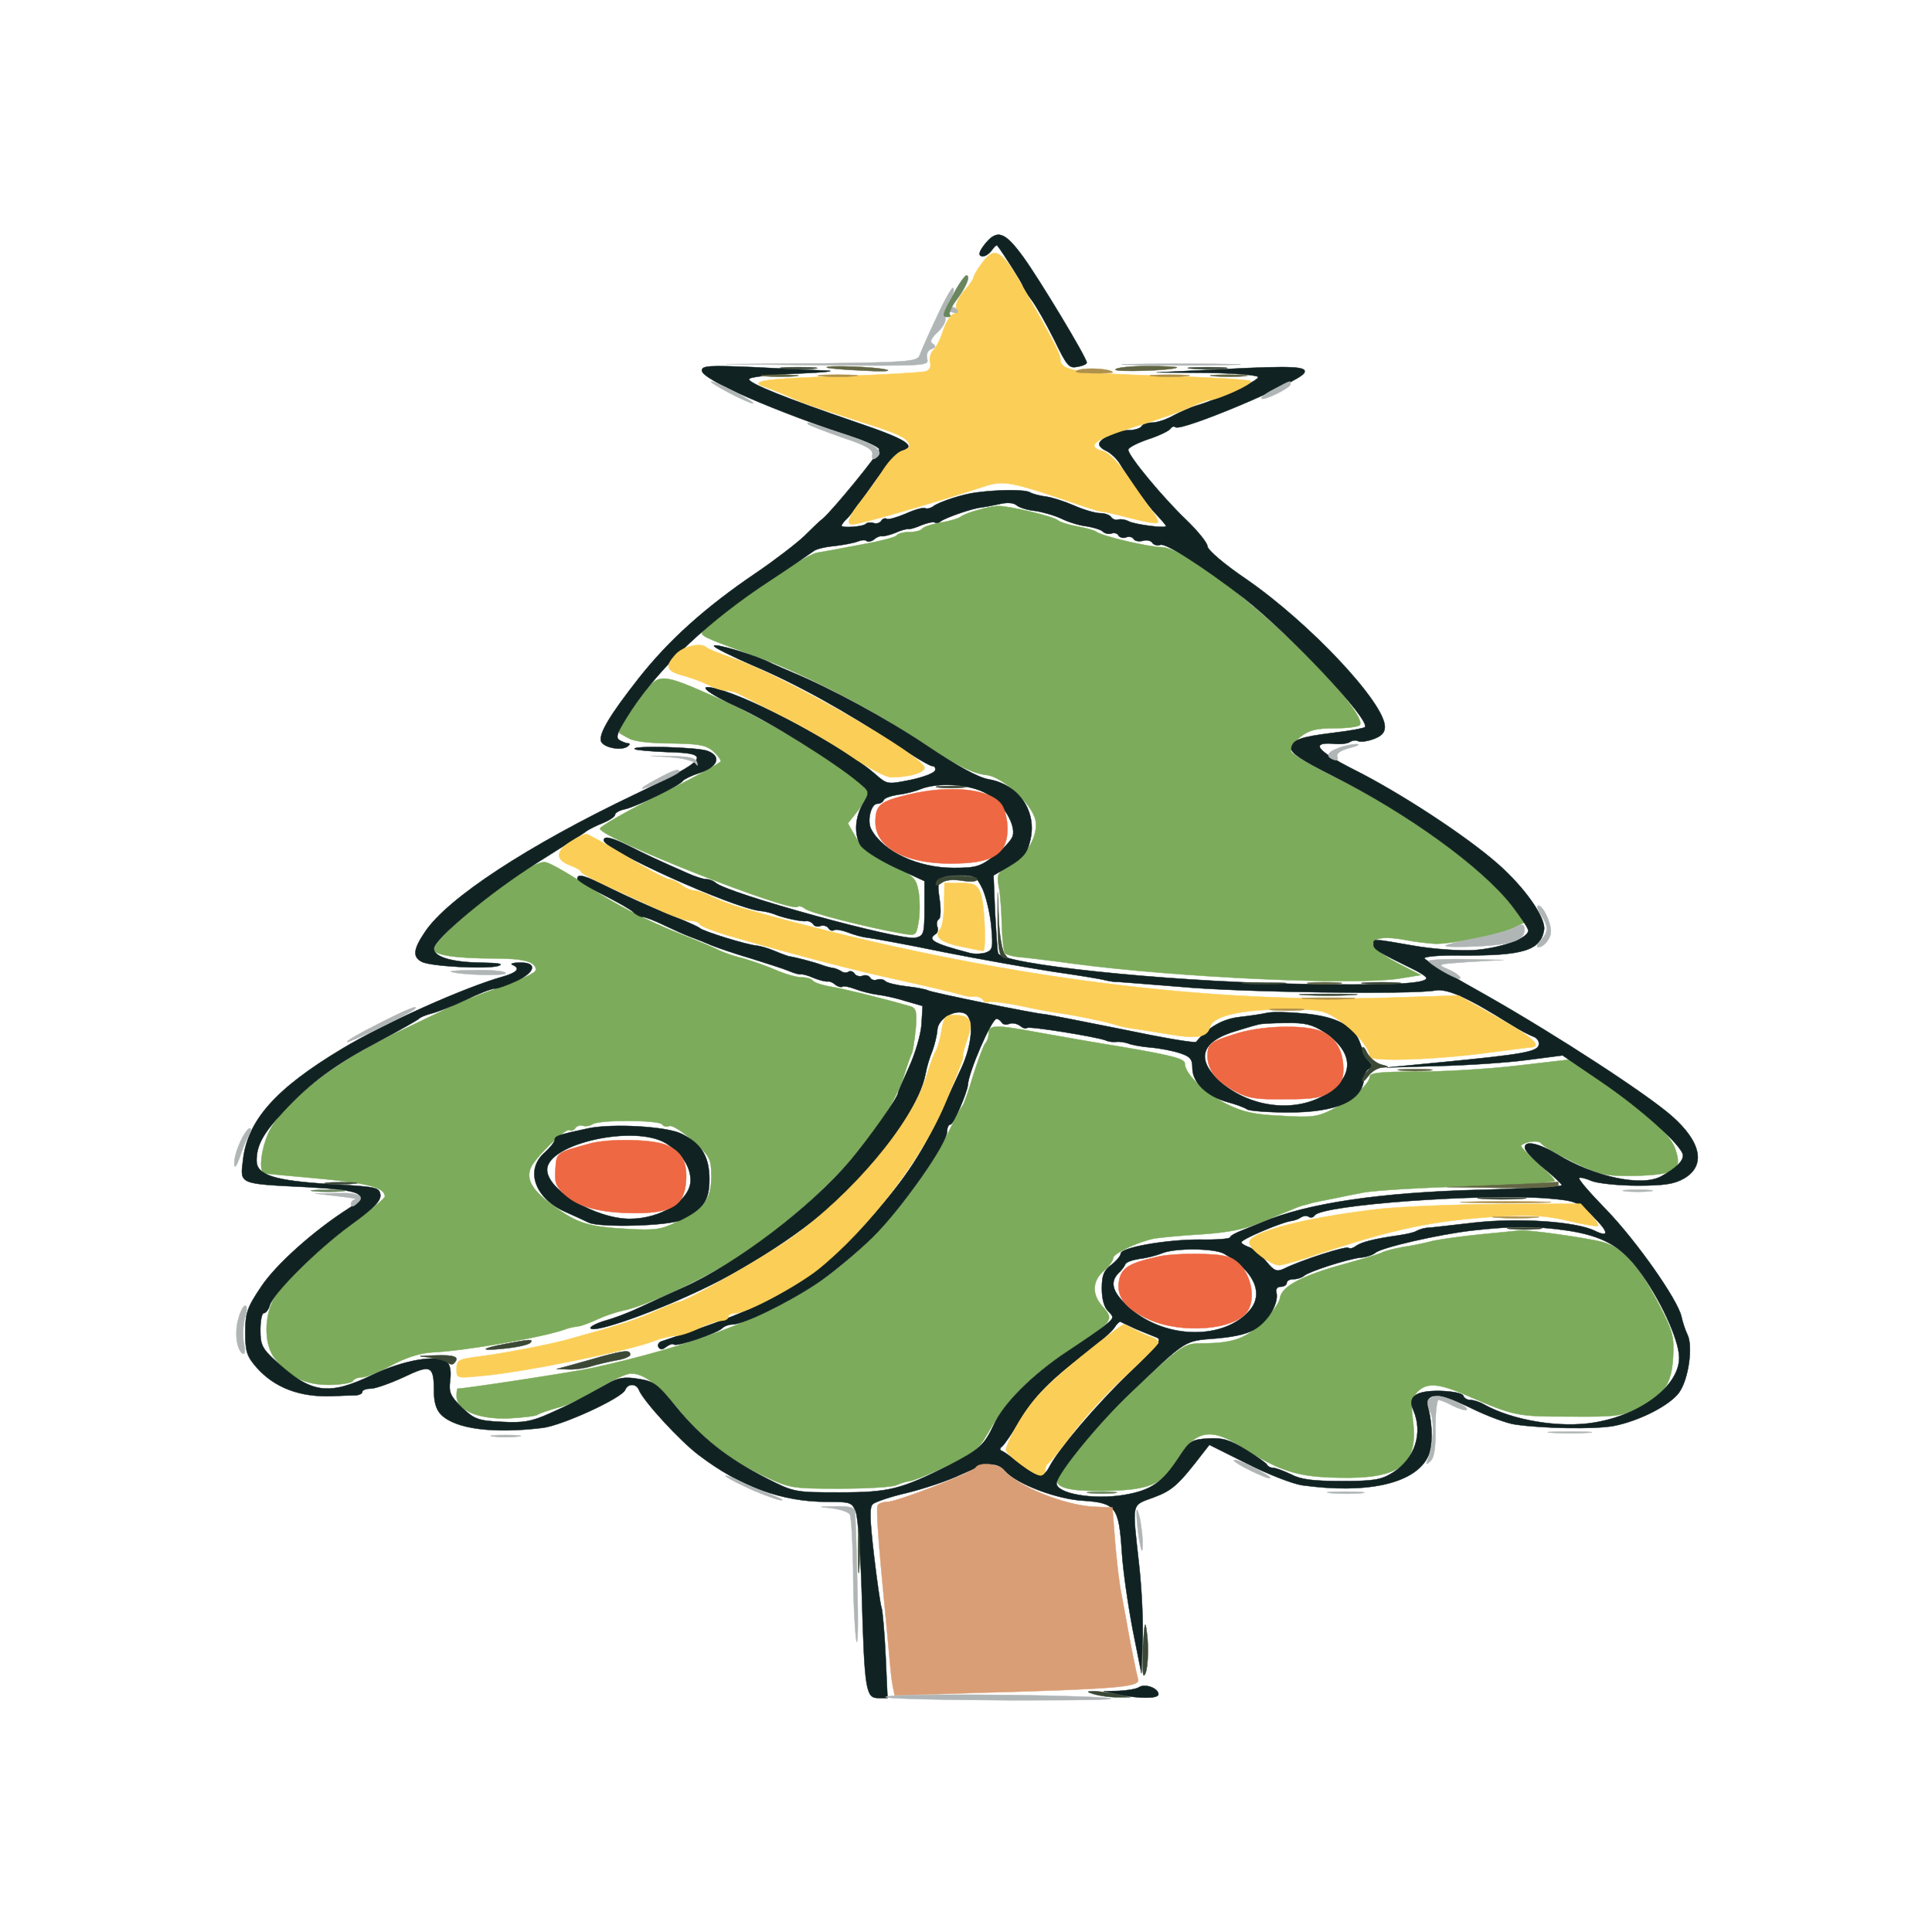
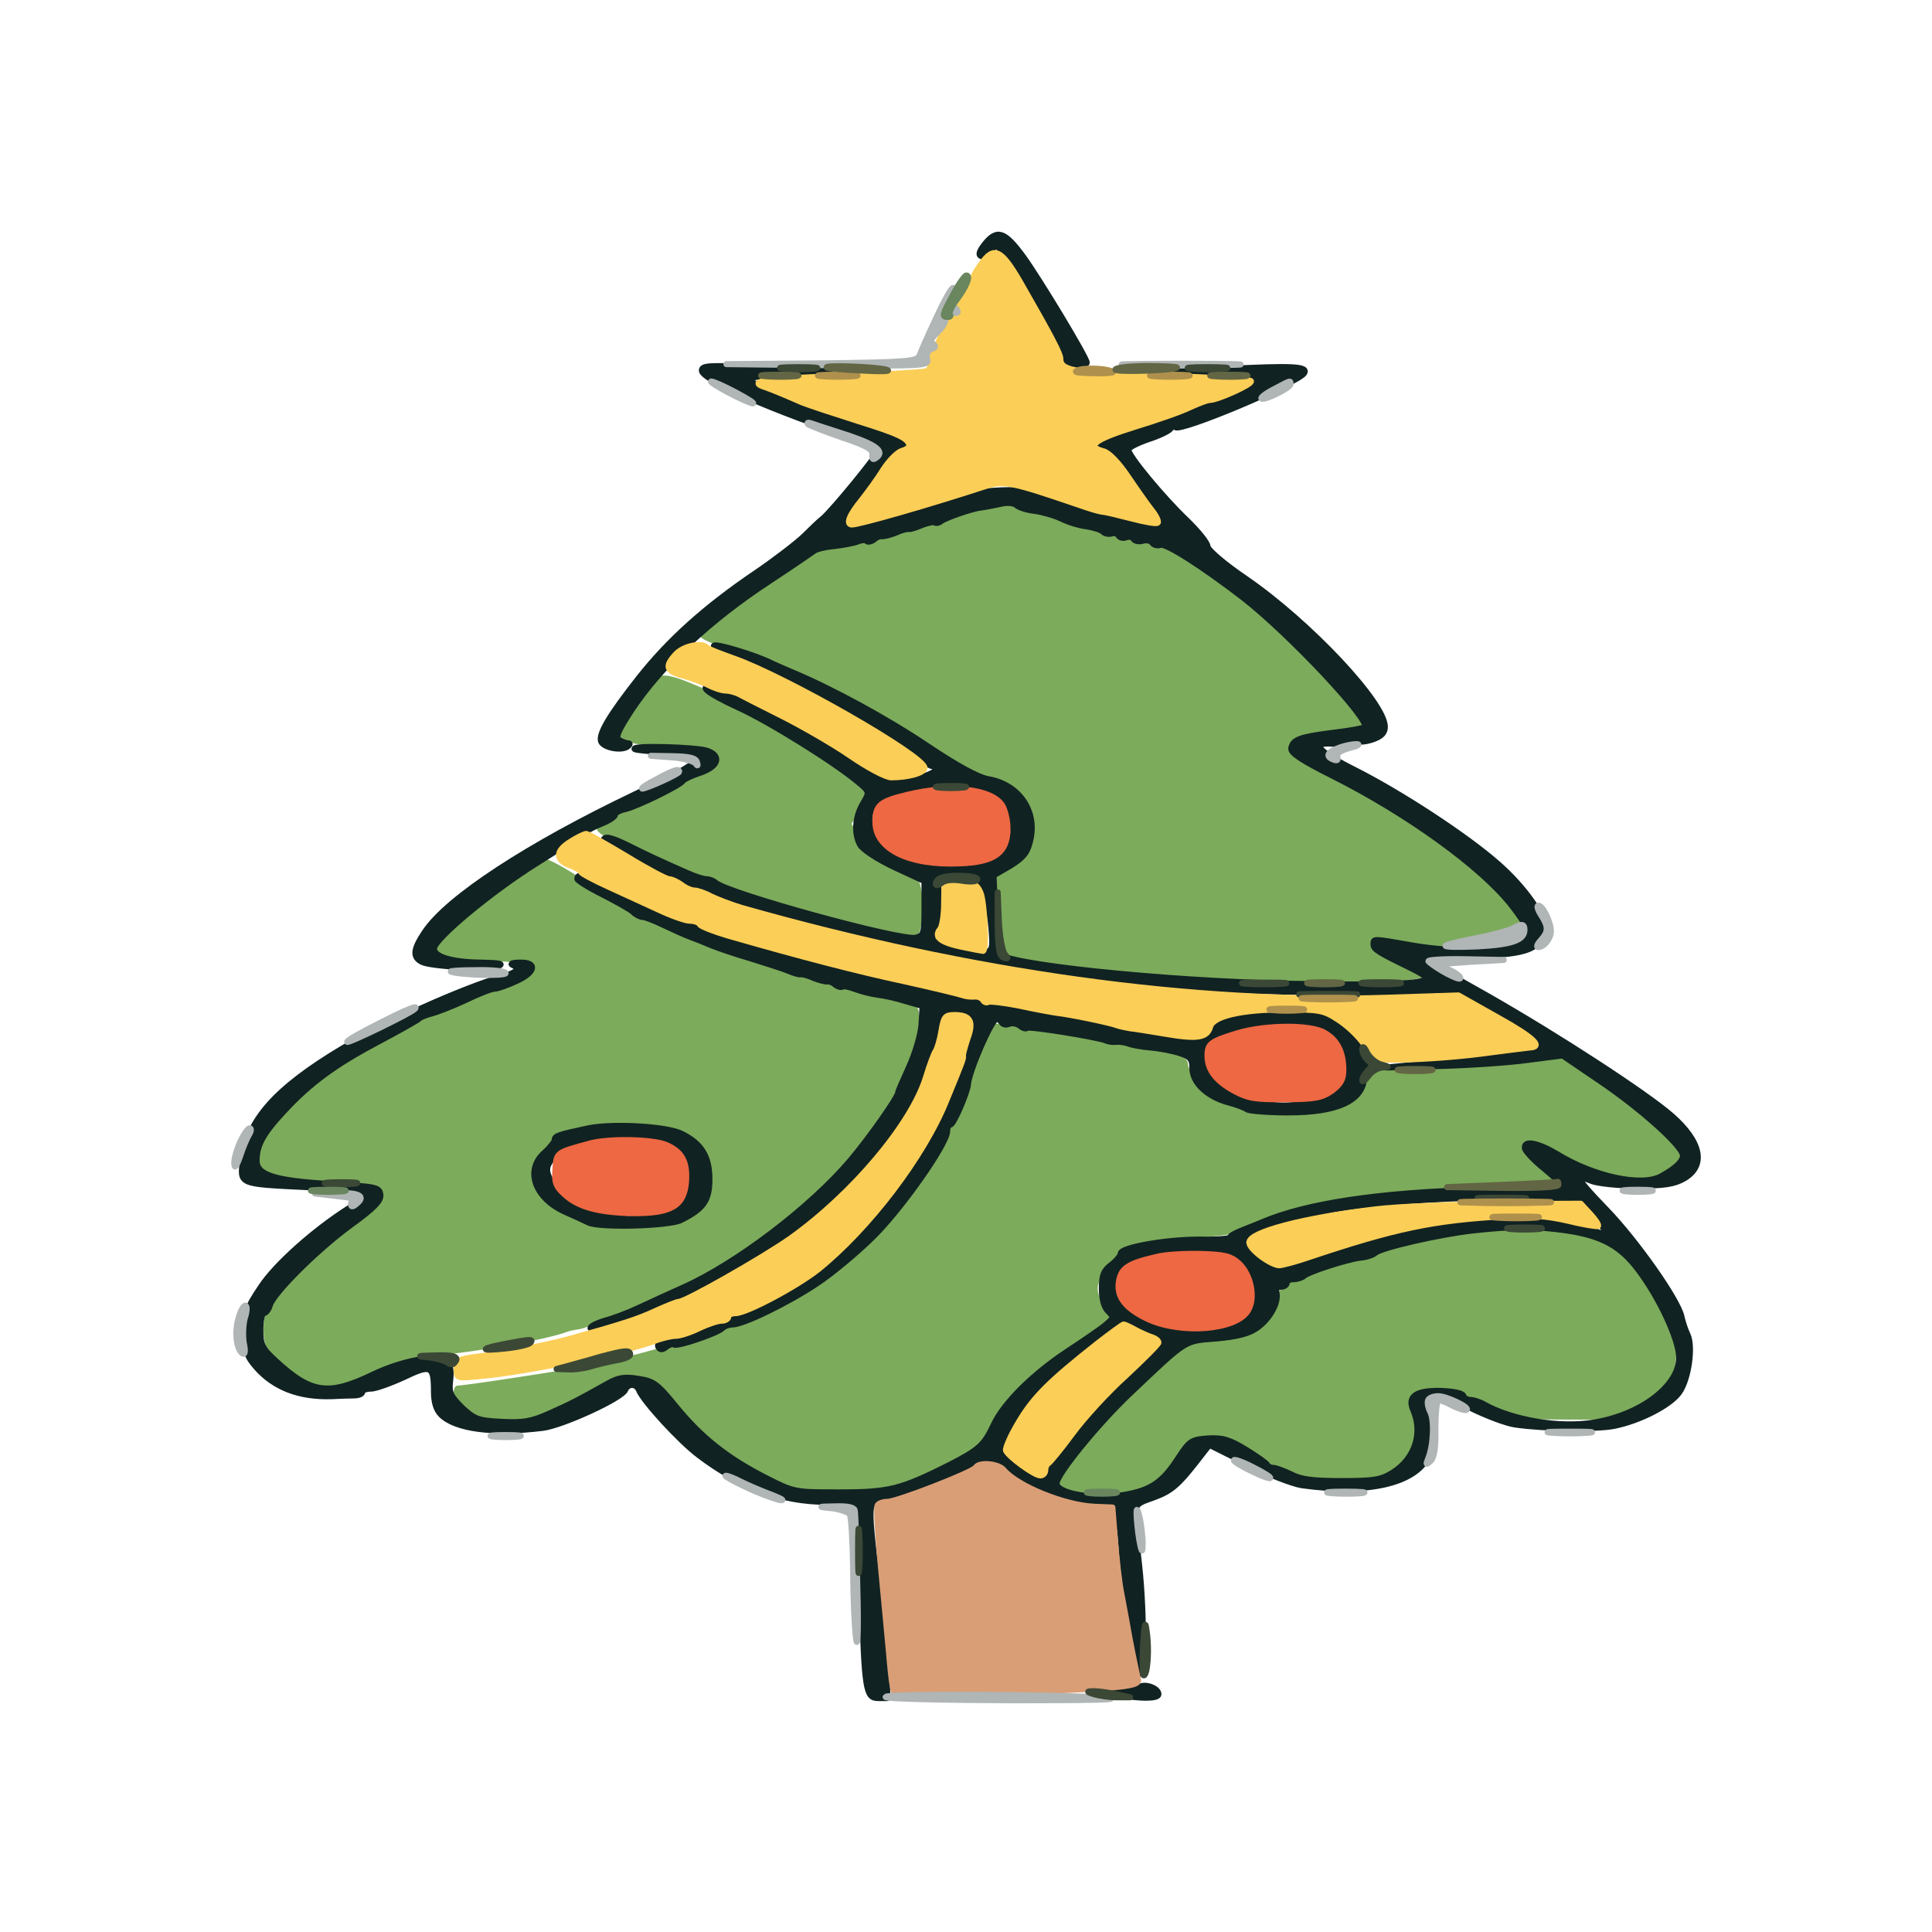
<svg xmlns="http://www.w3.org/2000/svg" viewBox="0 0 512 512" role="img" aria-label="Christmas Character 4">
  <g transform="translate(0,512) scale(0.1,-0.1)">
-     <g fill="#7cab5b" stroke="#7cab5b" strokeWidth="16" strokeLinejoin="round" strokeLinecap="round">
+     <g fill="#7cab5b" stroke="#7cab5b" stroke-width="16" stroke-linejoin="round" stroke-linecap="round">
      <path d="M2590 3768 c-19 -5 -39 -13 -45 -18 -5 -4 -29 -11 -52 -15 -24 -4 -45 -11 -49 -16 -3 -5 -18 -9 -34 -9 -16 0 -31 -4 -34 -9 -3 -5 -47 -16 -98 -25 -51 -10 -102 -19 -114 -21 -40 -8 -304 -193 -304 -213 0 -9 28 -20 145 -62 124 -45 305 -138 434 -225 96 -64 139 -85 176 -89 42 -5 119 -75 129 -119 9 -39 -24 -98 -68 -122 -33 -18 -35 -22 -29 -55 4 -19 7 -65 8 -102 1 -38 5 -71 8 -74 4 -4 19 -8 34 -10 16 -1 82 -9 148 -18 279 -37 749 -58 865 -39 l55 9 -62 32 c-91 47 -79 80 21 61 25 -5 60 -9 78 -10 43 -2 180 26 213 44 l26 13 -39 50 c-77 98 -275 240 -460 332 -63 30 -116 62 -120 70 -3 9 6 24 24 39 23 18 41 23 91 23 34 0 64 4 67 9 10 16 -54 98 -152 194 -152 150 -324 277 -374 277 -33 0 -158 29 -173 41 -5 4 -28 10 -50 14 -22 4 -45 11 -51 16 -13 11 -132 39 -159 38 -11 0 -36 -5 -55 -11z" />
      <path d="M1701 3276 c-39 -51 -65 -96 -59 -99 2 -1 13 -8 25 -14 13 -8 59 -13 110 -13 71 -1 92 -4 111 -19 12 -11 22 -23 22 -28 0 -5 -72 -44 -160 -88 -88 -44 -160 -85 -160 -91 0 -24 507 -224 524 -207 3 3 12 1 19 -5 12 -11 170 -51 258 -66 36 -6 37 -6 43 29 4 20 4 55 1 78 -7 40 -10 44 -77 77 -52 26 -75 44 -90 71 l-21 37 27 34 c14 19 26 40 26 46 0 30 -235 179 -398 252 -154 68 -155 68 -201 6z" />
      <path d="M1345 2784 c-85 -59 -195 -161 -195 -180 0 -15 57 -24 161 -24 78 0 109 -9 109 -30 0 -9 -38 -26 -125 -57 -38 -14 -86 -33 -105 -43 -19 -9 -71 -34 -115 -55 -172 -80 -304 -178 -355 -261 -26 -42 -38 -124 -18 -124 7 -1 75 -7 150 -14 126 -12 168 -24 168 -47 0 -4 -35 -34 -77 -65 -91 -66 -185 -155 -215 -202 -28 -46 -29 -122 -2 -159 38 -51 81 -73 145 -73 32 0 61 5 64 10 3 6 14 10 25 10 10 0 44 14 76 31 39 21 76 33 109 35 90 4 304 42 355 62 8 3 23 6 32 7 9 1 33 10 52 19 19 9 49 19 68 23 58 11 220 87 308 145 210 139 388 333 435 475 8 26 18 55 22 63 3 8 7 38 10 66 3 43 1 52 -14 57 -84 24 -175 46 -210 52 -24 4 -45 11 -49 16 -3 5 -16 9 -30 9 -14 0 -44 9 -67 19 -23 10 -62 24 -87 31 -25 6 -53 16 -63 21 -9 5 -51 23 -92 39 -104 41 -187 84 -274 142 -41 27 -84 51 -95 53 -14 3 -47 -14 -101 -51z m410 -644 c3 -5 12 -7 19 -4 7 3 35 -15 62 -39 46 -42 49 -48 49 -95 0 -59 -17 -83 -89 -119 -42 -21 -58 -24 -130 -20 -107 6 -135 14 -200 62 -54 39 -72 68 -60 99 10 26 93 108 103 101 5 -3 13 0 16 6 4 5 13 8 19 6 7 -3 19 -1 27 4 19 12 176 11 184 -1z" />
      <path d="M2620 2382 c0 -10 -4 -22 -9 -27 -5 -6 -19 -44 -32 -85 -12 -41 -25 -77 -28 -80 -3 -3 -17 -27 -30 -55 -73 -156 -219 -326 -357 -417 -145 -95 -344 -169 -598 -224 -52 -11 -333 -54 -353 -54 -2 0 -3 -9 -3 -20 0 -37 56 -61 135 -59 39 2 75 6 80 10 6 4 30 12 55 19 25 6 73 29 107 51 34 21 73 39 85 39 34 0 71 -28 128 -97 62 -76 132 -131 225 -175 68 -32 74 -33 200 -33 72 0 139 4 150 9 11 5 27 10 37 11 9 1 53 19 97 40 75 35 84 43 113 94 45 79 110 145 203 207 129 85 129 85 95 124 -27 31 -25 66 5 92 14 12 25 27 25 34 0 12 65 43 110 52 14 2 70 8 125 11 73 5 116 14 160 33 33 14 69 29 80 33 11 5 25 10 30 11 6 1 12 3 15 4 3 1 14 4 25 6 11 2 31 6 45 9 14 3 48 10 75 15 28 5 152 13 278 16 125 4 227 10 227 15 0 4 -21 26 -47 48 -25 23 -44 43 -42 45 13 12 48 15 54 5 4 -6 42 -28 85 -49 74 -35 84 -37 164 -36 107 3 125 15 106 70 -13 41 -82 103 -207 187 l-74 51 -138 -16 c-76 -9 -195 -16 -264 -16 -98 0 -127 -3 -127 -13 0 -19 -48 -61 -99 -87 -39 -20 -56 -22 -135 -17 -72 3 -102 10 -145 31 -57 29 -111 80 -111 107 0 13 -30 21 -157 43 -87 14 -194 33 -238 41 -107 20 -125 19 -125 -3z" />
      <path d="M3925 1849 c-49 -5 -108 -13 -130 -18 -22 -6 -57 -13 -79 -16 -21 -4 -46 -10 -55 -15 -9 -4 -52 -17 -96 -29 -114 -31 -169 -60 -173 -91 -2 -14 -24 -43 -48 -66 -46 -43 -79 -54 -161 -54 -39 0 -51 -7 -120 -69 -43 -38 -97 -88 -120 -112 -50 -53 -143 -169 -143 -179 0 -24 36 -32 127 -31 118 2 154 17 189 77 48 82 90 93 170 42 105 -67 151 -82 260 -84 166 -4 214 34 198 155 -5 42 -3 55 11 71 25 27 57 25 134 -9 125 -54 131 -55 271 -55 125 -1 139 1 184 24 68 35 86 63 90 135 3 53 -2 69 -35 133 -55 107 -97 154 -150 170 -40 11 -201 34 -224 31 -5 -1 -50 -5 -100 -10z" />
    </g>
-     <g fill="#112222" stroke="#112222" strokeWidth="16" strokeLinejoin="round" strokeLinecap="round">
+     <g fill="#112222" stroke="#112222" stroke-width="16" stroke-linejoin="round" stroke-linecap="round">
      <path d="M2610 4473 c-15 -19 -18 -29 -9 -32 7 -2 18 4 26 14 7 10 14 17 16 14 15 -19 67 -101 67 -106 0 -3 10 -20 23 -37 13 -17 40 -65 61 -107 33 -68 39 -76 61 -71 14 2 25 7 25 11 0 13 -126 222 -169 281 -49 67 -69 73 -101 33z" />
      <path d="M1860 4138 c0 -24 192 -108 418 -182 28 -10 52 -22 52 -27 0 -11 -124 -162 -149 -183 -8 -6 -30 -27 -50 -47 -20 -19 -77 -63 -127 -97 -136 -92 -232 -179 -311 -279 -77 -98 -107 -148 -100 -168 7 -16 51 -25 69 -14 7 5 9 9 3 9 -5 0 -16 4 -24 9 -11 7 -4 23 33 80 78 117 207 238 366 342 58 38 110 74 117 79 6 5 31 11 55 13 24 3 51 8 61 12 10 4 21 5 24 1 3 -3 12 -1 19 4 6 6 16 10 20 9 5 -1 22 3 37 9 15 7 31 11 35 10 4 -1 20 4 36 11 16 6 31 9 34 6 3 -2 10 -1 16 4 12 9 83 34 106 36 8 1 30 5 48 9 20 5 38 4 46 -3 7 -6 29 -13 49 -15 21 -3 52 -12 71 -21 18 -9 48 -18 67 -20 18 -3 37 -9 42 -14 5 -5 15 -7 22 -5 7 3 16 1 19 -5 4 -6 13 -8 20 -5 8 3 17 1 20 -4 3 -6 15 -8 25 -5 10 3 22 0 25 -6 4 -5 13 -8 21 -5 14 6 115 -59 220 -140 123 -96 339 -326 322 -343 -3 -3 -41 -10 -84 -15 -88 -11 -107 -18 -111 -41 -2 -12 28 -32 110 -73 199 -100 394 -241 474 -343 24 -31 44 -61 44 -67 0 -21 -74 -47 -145 -52 -40 -2 -109 3 -160 12 -109 19 -105 19 -105 3 0 -13 14 -21 102 -64 21 -10 38 -21 38 -25 0 -16 -110 -20 -364 -15 -338 7 -762 52 -771 81 -2 6 -5 55 -8 108 l-4 98 43 25 c33 20 46 34 53 63 22 79 -27 153 -110 167 -27 5 -81 34 -163 89 -107 72 -253 151 -356 194 -19 8 -44 19 -55 24 -37 20 -156 56 -153 46 2 -5 49 -28 104 -52 114 -48 249 -123 376 -208 48 -32 92 -58 98 -58 7 0 10 -5 8 -12 -3 -7 -32 -18 -66 -25 -60 -12 -61 -12 -92 15 -80 71 -328 204 -422 227 -55 14 -26 -11 57 -49 82 -37 257 -146 320 -199 30 -25 30 -26 13 -55 -22 -36 -25 -80 -9 -110 7 -13 45 -38 91 -60 l80 -37 0 -72 c0 -67 -2 -73 -23 -78 -37 -10 -502 118 -531 146 -6 5 -16 9 -24 9 -8 0 -30 7 -50 16 -84 37 -109 49 -153 71 -48 24 -69 29 -69 16 0 -25 339 -178 414 -187 12 -1 28 -5 36 -8 26 -11 75 -21 87 -19 6 1 14 -3 18 -8 3 -6 12 -8 19 -5 8 3 17 0 21 -5 3 -6 10 -9 15 -6 5 3 21 0 37 -6 15 -6 39 -13 53 -14 14 -2 104 -18 200 -38 96 -19 227 -42 290 -52 63 -9 126 -19 140 -23 14 -3 28 -5 31 -4 3 0 77 -6 165 -13 158 -15 615 -21 677 -10 32 6 86 -18 202 -91 22 -14 48 -27 58 -31 10 -3 17 -13 15 -22 -4 -18 -40 -25 -258 -46 l-145 -14 140 4 c77 2 182 9 233 16 l93 12 100 -68 c108 -73 219 -173 219 -197 0 -16 -19 -34 -57 -55 -51 -29 -178 -2 -276 58 -50 30 -88 38 -86 17 0 -7 22 -31 49 -53 27 -22 49 -43 49 -46 1 -3 -97 -9 -216 -12 -268 -7 -460 -36 -578 -86 -11 -5 -35 -14 -52 -21 -18 -7 -33 -15 -33 -19 0 -4 -37 -7 -82 -6 -88 0 -208 -21 -208 -37 0 -6 -11 -19 -25 -30 -20 -15 -25 -28 -25 -63 0 -27 6 -50 17 -60 16 -16 15 -18 -8 -37 -13 -11 -60 -43 -104 -72 -90 -60 -166 -136 -192 -193 -25 -53 -38 -65 -118 -106 -128 -64 -158 -72 -290 -72 -119 0 -120 0 -195 38 -104 53 -171 107 -237 187 -51 63 -61 70 -102 76 -36 6 -53 3 -81 -13 -80 -45 -98 -54 -154 -79 -49 -22 -71 -25 -127 -22 -62 3 -72 7 -105 38 -31 31 -35 40 -31 72 3 25 0 41 -9 49 -25 20 -114 5 -196 -34 -118 -57 -164 -50 -258 37 -35 32 -40 42 -40 81 0 25 4 45 9 45 5 0 13 9 16 21 11 34 125 147 212 211 65 47 83 66 81 82 -3 20 -11 21 -133 28 -148 9 -195 24 -195 62 0 41 17 72 71 130 71 77 137 125 254 187 55 29 102 56 105 59 3 4 18 10 33 14 16 4 57 20 91 36 35 17 69 30 77 30 8 0 33 9 57 20 51 23 57 50 10 49 -18 0 -27 -3 -20 -6 22 -9 13 -20 -25 -31 -103 -29 -315 -124 -426 -191 -177 -106 -251 -190 -263 -295 -8 -65 -13 -63 169 -72 149 -8 170 -19 110 -57 -91 -58 -192 -148 -231 -207 -37 -55 -42 -69 -42 -121 0 -51 4 -63 30 -93 47 -53 113 -79 200 -76 19 1 45 2 58 2 12 0 22 4 22 9 0 5 10 9 23 9 12 0 51 14 86 30 73 35 81 32 81 -37 0 -29 6 -49 19 -62 38 -38 138 -51 269 -35 51 6 211 79 219 101 7 17 29 17 36 0 11 -29 110 -137 160 -174 109 -83 220 -123 338 -123 63 0 67 -1 77 -27 6 -16 13 -116 16 -223 7 -249 11 -270 43 -270 l25 0 -5 112 c-3 62 -8 120 -11 128 -3 8 -12 71 -20 139 -11 95 -12 127 -3 135 7 6 48 20 92 30 44 11 108 32 141 48 73 33 95 35 118 9 31 -34 136 -74 206 -78 87 -6 95 -16 103 -135 3 -51 17 -145 29 -208 l23 -115 3 85 c2 47 -2 137 -9 200 -19 174 -22 159 39 182 49 18 66 34 129 116 l18 23 100 -50 c55 -28 120 -53 145 -57 172 -24 299 4 334 75 13 26 13 80 2 126 -12 46 21 47 109 5 44 -22 98 -42 120 -45 74 -11 212 -13 261 -4 68 13 150 55 174 89 25 35 37 122 22 153 -6 12 -13 34 -16 48 -10 45 -119 200 -199 283 -43 44 -75 81 -72 84 2 3 18 -1 34 -8 16 -6 70 -12 120 -12 71 0 98 4 124 19 58 34 46 96 -32 165 -67 59 -302 212 -488 318 -90 50 -165 95 -168 100 -3 5 41 9 97 8 165 -1 211 13 220 68 5 32 -52 113 -123 175 -84 74 -260 189 -382 250 -97 49 -116 73 -53 68 17 -2 37 0 44 5 6 4 16 5 21 2 5 -3 23 -1 40 5 22 8 31 17 31 33 0 63 -199 275 -367 391 -59 40 -102 77 -103 87 0 9 -25 40 -56 70 -62 59 -154 170 -154 186 0 6 24 18 53 28 28 9 55 22 59 28 4 6 10 7 13 4 14 -13 325 118 341 143 11 18 -29 20 -208 11 l-183 -9 132 -1 c72 -1 134 -6 137 -11 5 -8 -100 -57 -164 -76 -14 -4 -41 -16 -60 -26 -19 -11 -45 -19 -57 -19 -12 0 -25 -4 -28 -10 -3 -5 -18 -10 -33 -10 -30 0 -74 -20 -79 -35 -2 -6 7 -15 19 -20 12 -6 29 -22 37 -36 33 -54 69 -105 95 -132 14 -15 26 -29 26 -31 0 -7 -81 4 -98 12 -9 5 -22 7 -29 5 -6 -2 -14 1 -18 6 -3 6 -17 11 -29 11 -13 0 -44 9 -69 20 -25 11 -59 22 -75 24 -16 2 -35 7 -42 11 -13 8 -80 8 -142 0 -35 -4 -100 -25 -115 -37 -7 -5 -16 -7 -21 -5 -4 3 -27 -3 -51 -14 -24 -10 -47 -17 -51 -14 -5 3 -12 0 -15 -6 -4 -5 -13 -8 -20 -5 -7 2 -16 2 -20 -2 -7 -8 -65 -12 -65 -5 0 2 7 12 16 20 9 9 40 51 70 94 30 43 64 81 75 84 39 13 11 31 -122 76 -187 64 -284 103 -284 114 0 6 56 12 130 15 72 3 105 7 74 8 -31 1 -117 5 -192 9 -118 5 -137 4 -137 -9z m754 -1121 c43 -24 78 -81 70 -112 -3 -11 -25 -35 -48 -52 -38 -30 -50 -33 -109 -33 -94 0 -186 43 -218 102 -12 22 -1 68 16 68 7 0 15 4 17 10 2 5 19 11 38 14 19 2 46 9 60 15 46 18 131 13 174 -12z m-10 -253 c9 -20 20 -65 23 -99 5 -58 4 -63 -16 -70 -11 -3 -31 -4 -43 0 -95 25 -112 35 -88 50 5 3 7 12 4 19 -3 8 -1 17 4 20 5 3 6 26 2 53 -9 56 -3 63 56 63 37 0 42 -3 58 -36z m1499 -820 c71 -6 79 -9 117 -46 43 -42 46 -59 7 -40 -50 25 -201 35 -319 22 -62 -7 -120 -14 -128 -14 -9 -1 -20 -5 -26 -8 -5 -4 -28 -9 -49 -12 -64 -9 -99 -18 -113 -29 -7 -5 -15 -7 -18 -4 -6 6 -127 -33 -171 -55 -19 -9 -26 -7 -48 20 -14 17 -35 34 -45 37 -11 4 -20 9 -20 13 0 8 105 52 130 56 9 1 21 5 28 10 6 4 16 5 21 1 5 -3 12 -1 15 4 18 28 445 59 619 45z m50 -85 c92 -14 141 -40 189 -104 56 -74 108 -186 108 -233 0 -75 -102 -152 -226 -172 -91 -15 -216 6 -291 48 -12 7 -28 12 -37 12 -8 0 -16 5 -18 11 -2 7 -29 12 -62 13 -64 1 -86 -15 -71 -50 27 -61 5 -129 -53 -166 -32 -20 -50 -23 -137 -23 -75 0 -108 4 -134 18 -19 9 -40 17 -47 17 -7 0 -14 4 -16 8 -1 4 -27 22 -56 40 -44 27 -62 32 -100 30 -44 -3 -49 -6 -78 -50 -43 -67 -74 -88 -147 -100 -81 -13 -177 4 -177 31 0 24 112 161 197 241 151 143 140 136 227 143 55 5 86 13 107 28 34 24 57 66 52 92 -3 10 1 17 11 17 9 0 16 5 16 10 0 6 8 10 18 10 10 0 22 4 28 9 12 11 111 43 148 48 16 1 34 7 41 13 16 14 169 49 257 59 107 12 168 12 251 0z m-910 -61 c79 -45 107 -104 70 -149 -67 -80 -221 -79 -316 2 -48 42 -58 69 -33 95 8 7 16 18 18 23 1 6 19 12 38 15 19 2 46 9 60 15 35 14 136 13 163 -1z m-233 -200 c19 -8 44 -18 54 -22 17 -6 7 -19 -71 -94 -86 -83 -187 -201 -212 -249 -15 -30 -31 -29 -75 6 -21 16 -42 32 -49 35 -8 3 -9 7 -1 13 5 4 27 35 46 68 40 66 81 108 176 179 35 27 68 57 75 67 6 10 14 18 17 16 3 -2 21 -10 40 -19z" />
      <path d="M1682 3135 c3 -3 40 -6 84 -8 124 -3 113 -18 -83 -112 -285 -136 -497 -275 -557 -365 -31 -46 -33 -66 -8 -79 23 -12 170 -20 202 -11 17 6 2 8 -47 9 -75 1 -123 15 -123 37 0 25 151 151 271 226 68 43 129 81 134 86 6 4 25 14 43 21 17 7 32 17 32 22 0 5 12 12 28 15 32 8 145 63 152 75 3 4 23 14 45 21 48 16 58 44 20 58 -26 10 -203 15 -193 5z" />
      <path d="M1530 2791 c0 -4 30 -23 68 -42 37 -19 73 -39 80 -46 7 -7 19 -13 25 -13 7 0 32 -10 57 -22 25 -12 56 -26 70 -31 14 -5 39 -15 55 -22 17 -7 64 -23 105 -35 41 -13 86 -27 100 -33 14 -6 28 -10 32 -9 4 1 20 -3 35 -10 15 -6 32 -10 37 -9 4 1 14 -3 20 -9 7 -5 15 -7 18 -5 3 3 18 0 34 -6 16 -6 43 -13 59 -15 17 -2 50 -9 75 -17 l45 -13 -3 -50 c-2 -27 -17 -77 -33 -112 -16 -35 -29 -65 -29 -68 0 -12 -77 -121 -126 -179 -106 -125 -302 -274 -443 -337 -36 -16 -88 -40 -116 -53 -27 -13 -69 -29 -92 -35 -23 -7 -40 -16 -38 -20 9 -15 187 49 318 114 146 72 314 191 392 278 101 112 165 214 178 283 3 17 11 44 18 60 6 17 12 41 13 55 1 31 50 58 75 43 23 -15 17 -82 -11 -143 -9 -19 -34 -74 -56 -121 -51 -111 -104 -189 -199 -291 -134 -144 -237 -209 -438 -278 -50 -17 -96 -33 -103 -35 -7 -3 -10 -10 -7 -15 5 -8 11 -7 21 1 8 6 17 9 20 6 7 -7 115 30 128 43 6 6 18 10 27 10 28 0 142 55 221 107 40 26 107 82 149 123 77 75 199 249 199 282 0 10 4 18 9 18 8 0 44 84 46 105 2 35 63 175 76 175 4 0 10 -4 14 -10 3 -5 12 -7 20 -3 9 3 21 0 29 -6 7 -6 15 -8 18 -5 6 5 180 -23 208 -33 8 -4 21 -5 29 -4 7 1 20 -1 30 -4 9 -4 36 -9 60 -11 25 -2 60 -9 78 -15 27 -9 33 -15 33 -40 0 -38 39 -75 94 -90 23 -6 46 -15 51 -19 6 -4 55 -8 110 -8 129 0 196 31 200 91 1 11 7 23 14 25 9 3 9 8 -1 19 -7 9 -17 30 -23 47 -15 47 -63 72 -148 80 -40 4 -84 5 -98 2 -13 -3 -46 -8 -73 -11 -45 -5 -83 -26 -116 -66 -3 -4 -90 11 -195 33 -104 21 -197 39 -205 40 -26 1 -301 58 -310 63 -5 3 -30 8 -57 11 -26 3 -52 9 -57 14 -5 5 -14 6 -21 4 -7 -3 -16 -1 -19 5 -4 6 -13 8 -20 5 -8 -3 -17 0 -21 5 -3 6 -11 9 -16 6 -5 -4 -15 -3 -21 2 -7 4 -17 8 -23 8 -5 1 -17 4 -25 7 -15 6 -67 20 -85 23 -5 0 -23 7 -40 14 -16 7 -39 14 -50 15 -29 3 -138 37 -150 46 -5 5 -45 22 -88 39 -42 17 -109 47 -147 66 -71 36 -90 41 -90 26z m1979 -406 c76 -51 82 -111 14 -159 -80 -56 -203 -45 -285 24 -72 62 -57 111 42 139 25 8 50 15 55 16 6 2 38 4 73 4 51 1 69 -4 101 -24z" />
      <path d="M1560 2130 c-79 -17 -90 -20 -90 -31 0 -5 -12 -20 -26 -33 -54 -46 -27 -122 55 -158 25 -11 53 -24 61 -28 30 -14 214 -9 245 7 60 30 75 52 75 108 0 60 -21 94 -73 120 -39 20 -182 28 -247 15z m205 -40 c41 -26 65 -61 65 -98 0 -52 -78 -102 -161 -102 -90 0 -219 76 -219 130 0 69 232 121 315 70z" />
      <path d="M3019 649 c-7 -5 -32 -9 -54 -10 l-40 -1 40 -9 c55 -11 105 -11 105 1 0 16 -35 29 -51 19z" />
    </g>
-     <g fill="#fbce57" stroke="#fbce57" strokeWidth="16" strokeLinejoin="round" strokeLinecap="round">
+     <g fill="#fbce57" stroke="#fbce57" stroke-width="16" stroke-linejoin="round" stroke-linecap="round">
      <path d="M2601 4421 c-12 -16 -21 -32 -21 -36 0 -4 -11 -21 -26 -37 -14 -17 -23 -37 -20 -44 3 -7 -1 -15 -9 -17 -7 -3 -19 -23 -26 -44 -6 -20 -18 -44 -26 -51 -7 -8 -11 -22 -8 -32 3 -11 -1 -20 -11 -24 -9 -3 -113 -9 -230 -13 -194 -6 -246 -13 -196 -29 17 -6 40 -15 97 -40 17 -7 84 -29 150 -50 109 -34 134 -46 135 -66 0 -4 -9 -10 -20 -13 -12 -4 -33 -25 -48 -48 -14 -23 -41 -60 -59 -83 -32 -39 -42 -64 -25 -64 23 1 204 53 348 100 55 18 69 15 254 -48 25 -9 52 -17 60 -18 8 0 44 -9 79 -18 35 -9 66 -15 69 -11 3 3 -4 18 -16 33 -12 15 -40 55 -63 89 -25 37 -51 64 -65 67 -49 13 -23 32 83 65 59 18 125 41 147 52 22 10 45 19 52 19 20 0 114 42 109 50 -2 4 -108 10 -235 14 -231 7 -270 13 -270 45 0 13 -22 56 -107 204 -50 86 -69 95 -102 48z" />
      <path d="M1792 3387 c-31 -33 -27 -45 17 -57 22 -6 52 -17 68 -25 15 -8 36 -15 46 -15 9 0 25 -4 35 -9 9 -5 60 -31 112 -57 52 -26 134 -73 181 -105 49 -34 97 -59 111 -59 45 0 88 12 88 25 0 31 -371 243 -506 290 -36 13 -68 25 -71 29 -14 14 -61 4 -81 -17z" />
      <path d="M1513 2890 c-41 -25 -42 -48 -3 -63 17 -6 30 -14 30 -18 0 -3 33 -21 73 -39 39 -18 100 -46 133 -61 34 -16 71 -29 82 -29 12 0 24 -4 27 -10 3 -5 36 -18 73 -29 195 -56 341 -94 467 -121 77 -17 147 -34 155 -37 8 -3 22 -5 32 -4 9 1 19 -3 23 -9 3 -6 10 -8 14 -5 5 2 42 -2 82 -10 41 -9 85 -17 99 -19 36 -4 142 -26 160 -33 8 -3 24 -6 35 -8 11 -1 54 -8 96 -15 82 -14 108 -10 116 19 7 28 83 46 198 46 92 0 103 -2 141 -27 42 -27 84 -76 84 -98 0 -15 185 -8 320 11 47 6 93 12 103 13 38 1 12 26 -85 80 l-103 58 -185 -6 c-517 -17 -1102 64 -1715 238 -27 8 -63 22 -80 30 -16 9 -37 16 -45 16 -8 0 -24 7 -34 15 -11 8 -26 15 -33 15 -7 0 -58 27 -112 60 -55 33 -103 60 -107 60 -5 0 -24 -9 -41 -20z" />
      <path d="M2502 2725 c0 -31 -5 -62 -11 -68 -16 -20 1 -34 57 -46 29 -6 55 -11 57 -11 10 0 4 131 -7 155 -9 21 -18 25 -53 25 l-42 0 -1 -55z" />
      <path d="M2495 2388 c-4 -24 -11 -47 -15 -53 -4 -5 -16 -37 -26 -70 -38 -124 -195 -310 -359 -427 -74 -52 -278 -168 -296 -168 -5 0 -32 -11 -61 -24 -47 -22 -87 -35 -238 -77 -53 -14 -168 -36 -232 -44 -53 -7 -58 -9 -58 -33 0 -25 0 -25 69 -18 107 9 387 66 454 92 20 8 47 14 58 14 11 0 39 9 61 20 23 11 50 20 60 20 10 0 18 5 18 10 0 6 9 10 19 10 29 0 162 71 219 116 135 109 280 299 340 448 45 109 45 111 44 118 -1 4 5 24 12 46 17 46 7 62 -35 62 -24 0 -28 -5 -34 -42z" />
      <path d="M3645 1915 c-193 -23 -336 -61 -334 -88 0 -18 59 -61 80 -60 10 1 44 10 76 21 230 77 329 98 520 109 69 4 112 1 168 -12 41 -10 77 -16 80 -14 2 3 -7 17 -21 32 l-25 27 -222 -1 c-122 -1 -267 -7 -322 -14z" />
      <path d="M2909 1560 c-128 -101 -169 -142 -208 -207 -22 -36 -37 -71 -35 -77 7 -16 75 -66 91 -66 7 0 13 6 13 14 0 8 4 16 8 18 4 2 33 37 64 79 30 41 94 111 142 154 47 44 86 83 86 87 0 5 -8 11 -17 14 -10 3 -30 12 -45 20 -14 8 -28 14 -30 14 -3 0 -34 -23 -69 -50z" />
    </g>
-     <g fill="#d99e76" stroke="#d99e76" strokeWidth="16" strokeLinejoin="round" strokeLinecap="round">
+     <g fill="#d99e76" stroke="#d99e76" stroke-width="16" stroke-linejoin="round" stroke-linecap="round">
      <path d="M2586 1231 c-8 -13 -209 -91 -234 -91 -11 0 -23 -4 -26 -9 -4 -5 1 -81 9 -168 8 -87 18 -187 21 -223 3 -36 7 -76 10 -89 l5 -24 227 7 c356 10 424 15 418 35 -4 15 -23 107 -31 156 -2 11 -8 43 -13 70 -6 28 -13 91 -17 140 l-7 90 -49 2 c-79 4 -202 54 -239 97 -13 17 -65 22 -74 7z" />
    </g>
-     <g fill="#ed6843" stroke="#ed6843" strokeWidth="16" strokeLinejoin="round" strokeLinecap="round">
+     <g fill="#ed6843" stroke="#ed6843" stroke-width="16" stroke-linejoin="round" stroke-linecap="round">
      <path d="M2406 3014 c-75 -18 -86 -28 -86 -73 0 -71 89 -115 223 -109 92 3 127 28 127 92 0 23 -7 51 -15 63 -30 43 -137 54 -249 27z" />
      <path d="M3280 2382 c-72 -22 -80 -28 -80 -60 0 -38 24 -68 73 -94 35 -19 57 -22 134 -21 77 0 96 4 122 22 24 18 31 30 31 56 0 46 -16 79 -50 98 -37 22 -156 21 -230 -1z" />
      <path d="M1565 2090 c-92 -25 -90 -24 -93 -68 -3 -35 1 -46 24 -67 36 -34 93 -49 186 -50 98 0 131 20 136 83 4 53 -11 80 -53 98 -37 15 -150 17 -200 4z" />
      <path d="M3065 1789 c-74 -17 -92 -29 -99 -61 -9 -43 15 -75 77 -104 88 -40 230 -29 263 21 22 33 10 95 -22 126 -22 20 -37 24 -102 26 -42 1 -95 -2 -117 -8z" />
    </g>
-     <g fill="#b0b5b5" stroke="#b0b5b5" strokeWidth="16" strokeLinejoin="round" strokeLinecap="round">
+     <g fill="#b0b5b5" stroke="#b0b5b5" stroke-width="16" stroke-linejoin="round" stroke-linecap="round">
      <path d="M2482 4279 c-22 -46 -42 -92 -45 -101 -6 -16 -30 -18 -259 -21 l-253 -2 269 -3 c261 -2 268 -1 263 17 -3 12 1 22 11 26 12 4 13 8 4 14 -9 5 -5 14 13 31 16 15 23 30 20 41 -5 14 -1 16 16 12 15 -4 20 -3 15 6 -4 6 -12 9 -17 6 -12 -8 -11 2 2 27 6 11 8 22 5 25 -3 3 -23 -32 -44 -78z" />
      <path d="M3003 4153 c70 -2 184 -2 255 0 70 1 12 3 -128 3 -140 0 -198 -2 -127 -3z" />
      <path d="M1930 4080 c30 -16 60 -29 65 -29 6 0 -15 13 -45 29 -30 16 -59 29 -65 29 -5 0 15 -13 45 -29z" />
      <path d="M3377 4089 c-22 -11 -37 -23 -34 -25 6 -7 77 28 77 38 0 10 2 11 -43 -13z" />
      <path d="M2141 3996 c3 -3 44 -19 90 -35 66 -22 83 -32 81 -46 -2 -10 1 -14 7 -10 28 17 6 35 -71 61 -46 15 -90 29 -98 32 -8 3 -12 2 -9 -2z" />
      <path d="M3548 3138 c-31 -11 -36 -23 -14 -31 10 -4 13 -1 10 7 -4 9 8 17 33 24 21 5 29 10 18 10 -11 0 -32 -4 -47 -10z" />
      <path d="M1780 3113 c30 -2 58 -10 63 -16 6 -8 7 -7 4 3 -3 11 -19 15 -63 16 l-59 1 55 -4z" />
      <path d="M1740 3055 c-25 -13 -42 -24 -38 -25 11 0 98 39 98 45 0 9 -14 5 -60 -20z" />
      <path d="M4084 2695 c20 -31 20 -44 -1 -67 -9 -10 -12 -18 -7 -18 16 0 34 23 34 42 0 24 -21 68 -33 68 -5 0 -2 -11 7 -25z" />
      <path d="M4008 2659 c-10 -5 -53 -17 -95 -25 -42 -8 -79 -17 -82 -20 -3 -4 36 -4 86 -2 92 5 123 17 123 44 0 16 -8 17 -32 3z" />
      <path d="M3786 2572 c23 -21 84 -53 84 -44 0 5 -15 16 -32 23 -32 14 -30 14 57 20 l90 5 -104 2 c-58 1 -101 -2 -95 -6z" />
      <path d="M1195 2545 c25 -9 145 -12 145 -4 0 5 -35 9 -77 8 -43 0 -73 -2 -68 -4z" />
      <path d="M1003 2407 c-46 -23 -83 -44 -83 -48 0 -6 167 75 179 87 13 13 -24 -2 -96 -39z" />
      <path d="M637 2095 c-9 -20 -17 -46 -16 -58 0 -15 5 -10 15 18 7 22 18 48 24 58 6 9 6 17 2 17 -5 0 -16 -16 -25 -35z" />
      <path d="M4308 1963 c17 -2 47 -2 65 0 17 2 3 4 -33 4 -36 0 -50 -2 -32 -4z" />
      <path d="M895 1950 c33 -4 54 -7 48 -8 -7 -1 -13 -7 -13 -13 0 -8 5 -8 15 1 25 20 7 30 -53 28 l-57 -1 60 -7z" />
      <path d="M632 1626 c-11 -37 -5 -83 11 -93 6 -4 8 6 3 28 -3 19 -2 49 3 67 6 18 6 32 1 32 -5 0 -13 -15 -18 -34z" />
      <path d="M3785 1410 c-3 -5 -1 -19 5 -31 12 -22 9 -89 -5 -124 -7 -17 -6 -18 6 -7 10 9 14 36 13 88 0 40 4 74 8 74 5 0 23 -7 39 -16 17 -8 33 -13 36 -10 7 7 -53 36 -76 36 -11 0 -23 -4 -26 -10z" />
      <path d="M4113 1323 c26 -2 68 -2 95 0 26 2 4 3 -48 3 -52 0 -74 -1 -47 -3z" />
      <path d="M1308 1313 c17 -2 47 -2 65 0 17 2 3 4 -33 4 -36 0 -50 -2 -32 -4z" />
      <path d="M3270 1250 c0 -8 91 -52 96 -47 3 2 -18 15 -46 29 -27 14 -50 22 -50 18z" />
      <path d="M1975 1180 c33 -16 74 -31 90 -35 17 -3 7 3 -21 14 -27 10 -64 26 -82 35 -17 9 -35 16 -39 15 -4 0 19 -14 52 -29z" />
      <path d="M3528 1163 c23 -2 59 -2 80 0 20 2 1 4 -43 4 -44 0 -61 -2 -37 -4z" />
      <path d="M2205 1123 c22 -3 43 -10 47 -16 4 -7 8 -73 9 -147 0 -74 4 -157 8 -185 4 -27 6 36 3 140 -2 105 -5 196 -7 203 -3 8 -21 11 -52 10 -47 -1 -47 -1 -8 -5z" />
      <path d="M3012 1110 c0 -14 3 -45 7 -70 6 -34 9 -37 9 -15 1 17 -3 48 -7 70 -6 25 -9 31 -9 15z" />
      <path d="M2347 623 c-3 -5 149 -8 337 -9 210 0 303 2 241 7 -139 9 -573 11 -578 2z" />
    </g>
-     <g fill="#3b4836" stroke="#3b4836" strokeWidth="16" strokeLinejoin="round" strokeLinecap="round">
+     <g fill="#3b4836" stroke="#3b4836" stroke-width="16" stroke-linejoin="round" stroke-linecap="round">
      <path d="M2078 4143 c23 -2 59 -2 80 0 20 2 1 4 -43 4 -44 0 -61 -2 -37 -4z" />
      <path d="M3158 4143 c23 -2 61 -2 85 0 23 2 4 4 -43 4 -47 0 -66 -2 -42 -4z" />
      <path d="M2488 3033 c17 -2 47 -2 65 0 17 2 3 4 -33 4 -36 0 -50 -2 -32 -4z" />
      <path d="M2493 2793 c-7 -2 -13 -9 -13 -15 0 -6 6 -5 15 2 10 8 29 10 55 6 25 -4 40 -2 40 4 0 10 -74 13 -97 3z" />
      <path d="M2644 2671 c1 -66 4 -85 16 -89 12 -4 13 -2 3 9 -7 8 -14 48 -16 89 l-3 75 0 -84z" />
      <path d="M3303 2513 c26 -2 68 -2 95 0 26 2 4 3 -48 3 -52 0 -74 -1 -47 -3z" />
      <path d="M3618 2513 c23 -2 61 -2 85 0 23 2 4 4 -43 4 -47 0 -66 -2 -42 -4z" />
      <path d="M3458 2483 c34 -2 90 -2 125 0 34 2 6 3 -63 3 -69 0 -97 -1 -62 -3z" />
      <path d="M3610 2339 c0 -9 7 -22 15 -29 13 -11 13 -14 0 -27 -8 -8 -15 -20 -15 -26 0 -6 7 -1 16 11 8 12 25 22 37 23 20 1 20 2 -3 8 -14 4 -30 18 -37 31 -8 17 -13 19 -13 9z" />
      <path d="M867 1983 c18 -2 50 -2 70 0 21 2 7 4 -32 4 -38 0 -55 -2 -38 -4z" />
      <path d="M3928 1943 c28 -2 76 -2 105 0 28 2 5 3 -53 3 -58 0 -81 -1 -52 -3z" />
      <path d="M4003 1863 c20 -2 54 -2 75 0 20 2 3 4 -38 4 -41 0 -58 -2 -37 -4z" />
      <path d="M1341 1559 c-69 -13 -72 -20 -6 -13 33 3 64 10 70 15 11 11 -2 10 -64 -2z" />
      <path d="M1590 1524 c-30 -9 -68 -19 -85 -24 l-30 -8 31 -1 c17 -1 44 3 60 8 16 5 46 12 67 16 20 3 37 10 37 15 0 13 -13 12 -80 -6z" />
      <path d="M1135 1523 c22 -3 45 -9 51 -14 6 -5 14 -6 17 -2 17 17 2 23 -50 21 -47 -1 -51 -2 -18 -5z" />
      <path d="M2274 1010 c0 -52 1 -74 3 -47 2 26 2 68 0 95 -2 26 -3 4 -3 -48z" />
      <path d="M3029 757 c-2 -42 -1 -77 2 -77 10 0 15 69 8 115 -4 33 -6 26 -10 -38z" />
      <path d="M2900 630 c14 -4 41 -8 60 -8 l35 0 -40 9 c-22 4 -49 8 -60 7 -16 0 -15 -2 5 -8z" />
    </g>
-     <g fill="#af914d" stroke="#af914d" strokeWidth="16" strokeLinejoin="round" strokeLinecap="round">
+     <g fill="#af914d" stroke="#af914d" stroke-width="16" stroke-linejoin="round" stroke-linecap="round">
      <path d="M2860 4140 c-18 -6 -9 -8 34 -9 33 -1 57 1 55 3 -10 9 -67 12 -89 6z" />
      <path d="M2178 4123 c23 -2 61 -2 85 0 23 2 4 4 -43 4 -47 0 -66 -2 -42 -4z" />
      <path d="M3058 4123 c23 -2 61 -2 85 0 23 2 4 4 -43 4 -47 0 -66 -2 -42 -4z" />
      <path d="M3463 2473 c31 -2 83 -2 115 0 31 2 5 3 -58 3 -63 0 -89 -1 -57 -3z" />
      <path d="M3373 2443 c20 -2 54 -2 75 0 20 2 3 4 -38 4 -41 0 -58 -2 -37 -4z" />
      <path d="M3893 1933 c53 -2 141 -2 195 0 53 1 9 3 -98 3 -107 0 -151 -2 -97 -3z" />
      <path d="M3968 1893 c29 -2 74 -2 100 0 26 2 2 3 -53 3 -55 0 -76 -1 -47 -3z" />
    </g>
-     <g fill="#626644" stroke="#626644" strokeWidth="16" strokeLinejoin="round" strokeLinecap="round">
+     <g fill="#626644" stroke="#626644" stroke-width="16" stroke-linejoin="round" stroke-linecap="round">
      <path d="M2191 4146 c2 -2 45 -6 94 -8 50 -3 79 -2 65 2 -25 8 -167 13 -159 6z" />
      <path d="M2956 4141 c-6 -8 153 -3 163 5 2 2 -32 4 -77 4 -44 0 -83 -4 -86 -9z" />
      <path d="M2028 4123 c23 -2 59 -2 80 0 20 2 1 4 -43 4 -44 0 -61 -2 -37 -4z" />
      <path d="M3218 4123 c23 -2 59 -2 80 0 20 2 1 4 -43 4 -44 0 -61 -2 -37 -4z" />
      <path d="M3473 2513 c20 -2 54 -2 75 0 20 2 3 4 -38 4 -41 0 -58 -2 -37 -4z" />
      <path d="M3713 2283 c20 -2 54 -2 75 0 20 2 3 4 -38 4 -41 0 -58 -2 -37 -4z" />
      <path d="M3980 1980 l-145 -6 148 -2 c93 -1 147 2 147 8 0 6 -1 9 -2 8 -2 -1 -68 -5 -148 -8z" />
    </g>
-     <g fill="#69865e" stroke="#69865e" strokeWidth="16" strokeLinejoin="round" strokeLinecap="round">
+     <g fill="#69865e" stroke="#69865e" stroke-width="16" stroke-linejoin="round" stroke-linecap="round">
      <path d="M2527 4341 c-30 -55 -32 -61 -15 -61 6 0 9 3 5 6 -3 4 4 21 17 38 27 36 39 66 27 66 -4 0 -20 -22 -34 -49z" />
      <path d="M833 1963 c20 -2 54 -2 75 0 20 2 3 4 -38 4 -41 0 -58 -2 -37 -4z" />
      <path d="M2888 1163 c17 -2 47 -2 65 0 17 2 3 4 -33 4 -36 0 -50 -2 -32 -4z" />
    </g>
  </g>
</svg>
